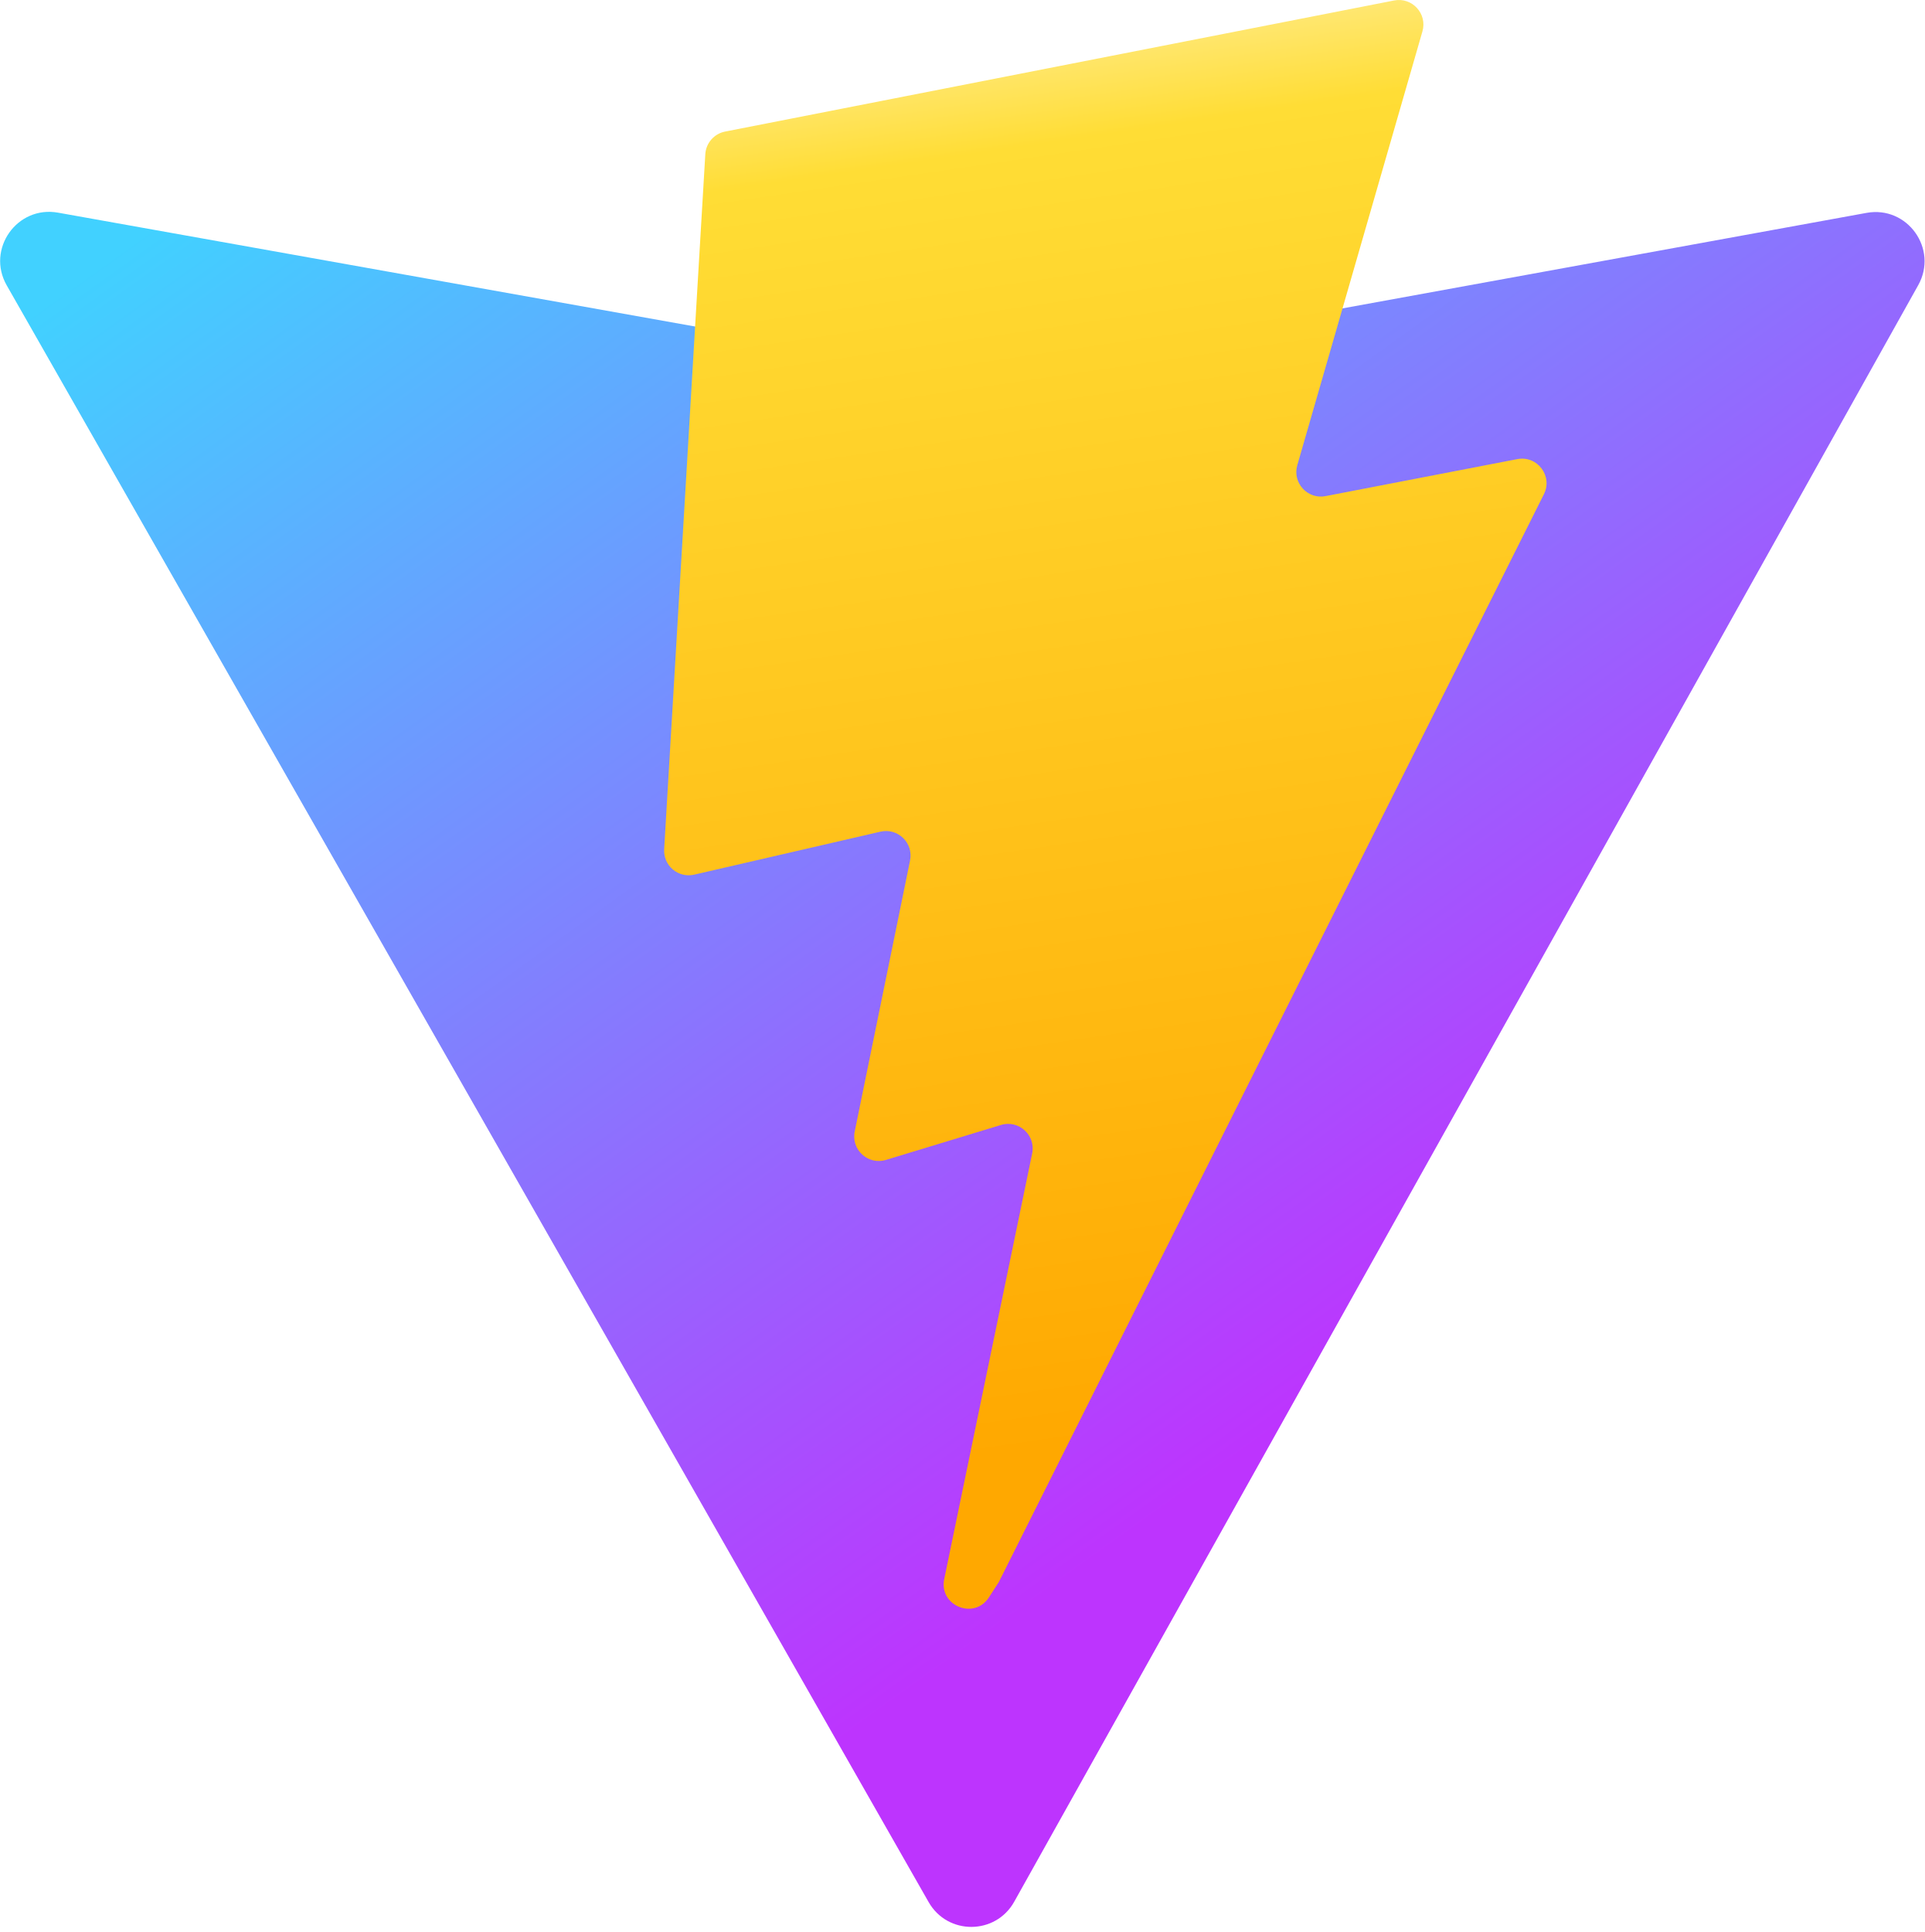
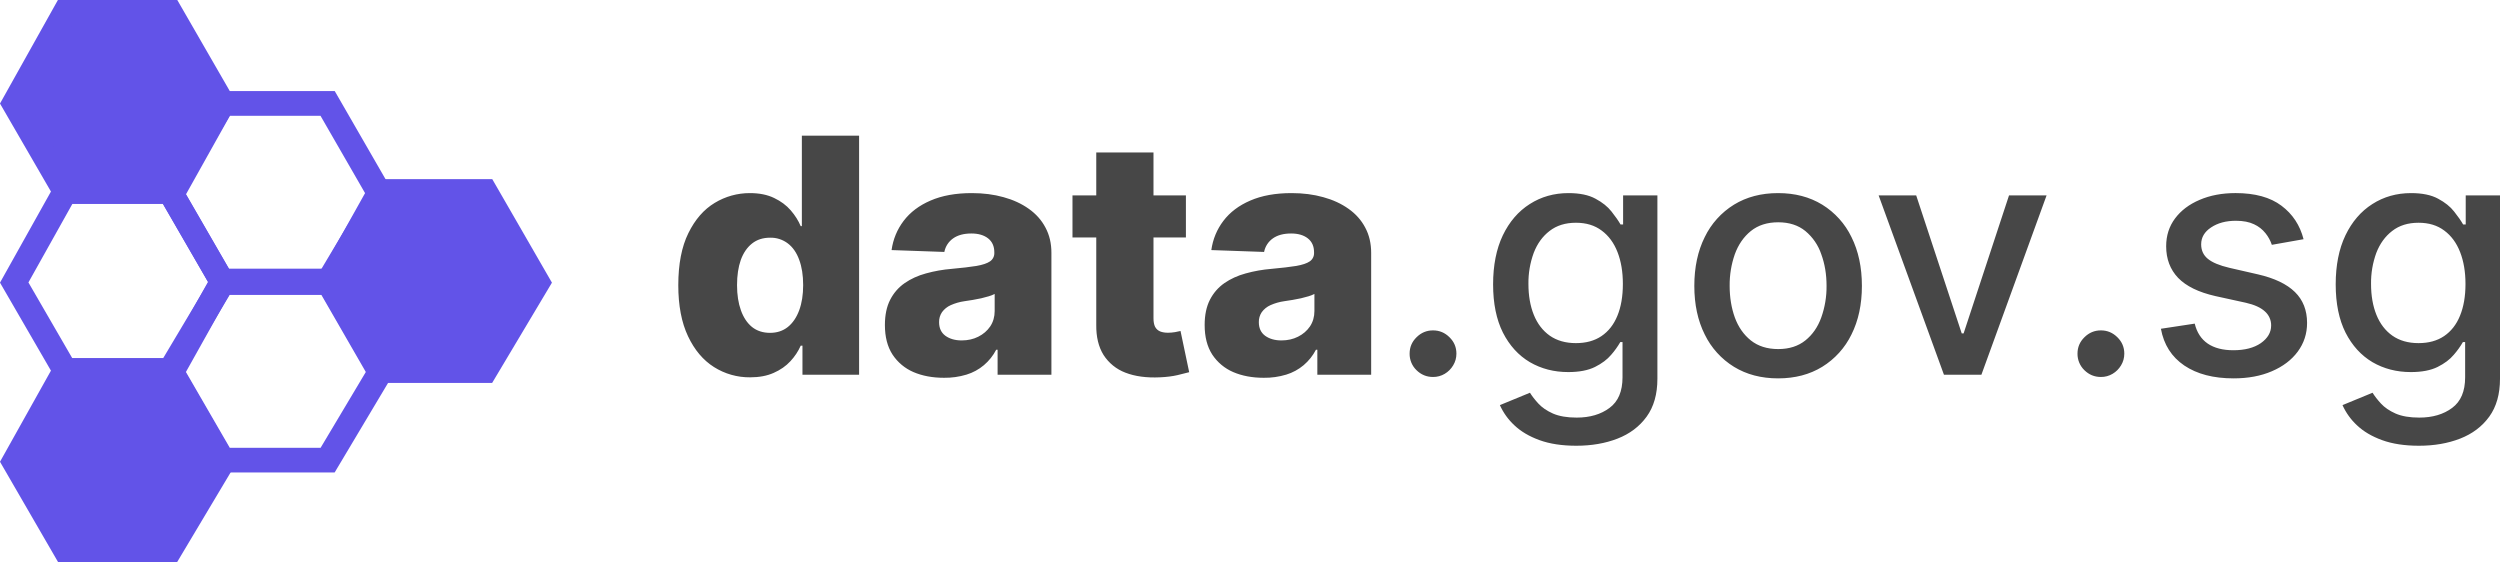
- <svg xmlns="http://www.w3.org/2000/svg" aria-hidden="true" role="img" class="iconify iconify--logos" width="31.88" height="32" preserveAspectRatio="xMidYMid meet" viewBox="0 0 256 257">
-   <defs>
-     <linearGradient id="IconifyId1813088fe1fbc01fb466" x1="-.828%" x2="57.636%" y1="7.652%" y2="78.411%">
-       <stop offset="0%" stop-color="#41D1FF" />
-       <stop offset="100%" stop-color="#BD34FE" />
-     </linearGradient>
-     <linearGradient id="IconifyId1813088fe1fbc01fb467" x1="43.376%" x2="50.316%" y1="2.242%" y2="89.03%">
-       <stop offset="0%" stop-color="#FFEA83" />
-       <stop offset="8.333%" stop-color="#FFDD35" />
-       <stop offset="100%" stop-color="#FFA800" />
-     </linearGradient>
-   </defs>
-   <path fill="url(#IconifyId1813088fe1fbc01fb466)" d="M255.153 37.938L134.897 252.976c-2.483 4.44-8.862 4.466-11.382.048L.875 37.958c-2.746-4.814 1.371-10.646 6.827-9.67l120.385 21.517a6.537 6.537 0 0 0 2.322-.004l117.867-21.483c5.438-.991 9.574 4.796 6.877 9.62Z" />
-   <path fill="url(#IconifyId1813088fe1fbc01fb467)" d="M185.432.063L96.44 17.501a3.268 3.268 0 0 0-2.634 3.014l-5.474 92.456a3.268 3.268 0 0 0 3.997 3.378l24.777-5.718c2.318-.535 4.413 1.507 3.936 3.838l-7.361 36.047c-.495 2.426 1.782 4.5 4.151 3.78l15.304-4.649c2.372-.72 4.652 1.36 4.15 3.788l-11.698 56.621c-.732 3.542 3.979 5.473 5.943 2.437l1.313-2.028l72.516-144.72c1.215-2.423-.88-5.186-3.54-4.672l-25.505 4.922c-2.396.462-4.435-1.77-3.759-4.114l16.646-57.705c.677-2.35-1.37-4.583-3.769-4.113Z" />
+ <svg xmlns="http://www.w3.org/2000/svg" width="129" height="29" viewBox="0 0 129 29" fill="none">
+   <path fill="#6253E8" fill-rule="evenodd" d="M17.275 4.7h-6.16l-2.989 5.344 2.995 5.173h6.147l3.086-5.173-3.08-5.343Zm-.737 1.275 2.338 4.058-2.332 3.91h-4.688l-2.263-3.91 2.27-4.058h4.675Z" clip-rule="evenodd" />
+   <path fill="#6253E8" fill-rule="evenodd" d="M9.148 9.242h-6.16L0 14.585l2.995 5.173h6.147l3.086-5.173-3.08-5.343Zm-.736 1.275 2.338 4.057-2.332 3.91H3.73l-2.263-3.91 2.27-4.057h4.675Z" clip-rule="evenodd" />
+   <path fill="#6253E8" d="m8.78 28.363 2.709-4.542-2.709-4.7H3.363l-2.63 4.7 2.63 4.541H8.78Z" />
+   <path fill="#6253E8" fill-rule="evenodd" d="M9.148 18.483h-6.16L0 23.827 2.995 29h6.147l3.086-5.173-3.08-5.344Zm-.736 1.275 2.338 4.058-2.332 3.91H3.73l-2.263-3.91 2.27-4.058h4.675Z" clip-rule="evenodd" />
+   <path fill="#6253E8" d="m8.78 9.88 2.709-4.542L8.78.638H3.363l-2.63 4.7 2.63 4.541H8.78Z" />
+   <path fill="#6253E8" fill-rule="evenodd" d="M9.148 0h-6.16L0 5.343l2.995 5.174h6.147l3.086-5.174L9.148 0Zm-.736 1.275 2.338 4.057-2.332 3.91H3.73l-2.263-3.91 2.27-4.057h4.675ZM17.275 13.863h-6.16l-2.989 5.343 2.995 5.173h6.147l3.086-5.173-3.08-5.343Zm-.737 1.274 2.338 4.058-2.332 3.91h-4.688l-2.263-3.91 2.27-4.058h4.675Z" clip-rule="evenodd" />
+   <path fill="#6253E8" d="m25.033 19.121 2.709-4.541-2.71-4.7h-5.417l-2.629 4.7 2.63 4.541h5.417Z" />
+   <path fill="#6253E8" fill-rule="evenodd" d="M25.4 9.242h-6.159l-2.988 5.343 2.995 5.173h6.147l3.085-5.173-3.08-5.343Zm-.736 1.275 2.339 4.057-2.332 3.91h-4.688l-2.264-3.91 2.27-4.057h4.675Z" clip-rule="evenodd" />
+   <path fill="#474747" d="M124.816 23c-.737 0-1.371-.096-1.902-.29-.528-.192-.959-.447-1.293-.764a3.212 3.212 0 0 1-.748-1.042l1.551-.639c.109.177.254.363.435.56.185.201.435.372.749.512.318.14.727.211 1.226.211.684 0 1.25-.166 1.697-.5.446-.33.67-.855.67-1.578v-1.82h-.115a4.141 4.141 0 0 1-.471.657c-.201.241-.479.45-.833.627-.354.176-.815.265-1.383.265-.733 0-1.393-.17-1.981-.512-.583-.346-1.046-.854-1.388-1.524-.339-.675-.508-1.504-.508-2.488s.167-1.828.502-2.53c.338-.703.801-1.241 1.388-1.615.588-.377 1.254-.566 1.999-.566.576 0 1.041.096 1.395.289.354.189.63.41.827.663.201.253.356.476.465.668h.133v-1.5H129v9.458c0 .795-.185 1.448-.555 1.958-.371.51-.872.887-1.504 1.133-.628.245-1.336.367-2.125.367Zm-.018-5.295c.519 0 .958-.12 1.316-.362.362-.245.636-.594.821-1.048.189-.458.284-1.006.284-1.644 0-.623-.093-1.171-.278-1.645-.185-.474-.457-.843-.815-1.108-.358-.27-.801-.404-1.328-.404-.544 0-.997.14-1.359.422-.362.277-.636.654-.821 1.132a4.495 4.495 0 0 0-.272 1.603c0 .606.093 1.138.278 1.596.185.458.459.815.821 1.072.366.257.817.386 1.353.386ZM118.864 12.343l-1.637.29a1.923 1.923 0 0 0-.326-.597 1.611 1.611 0 0 0-.592-.464c-.249-.12-.561-.18-.936-.18-.511 0-.938.114-1.28.343-.342.225-.513.516-.513.873 0 .31.115.559.344.747.23.19.6.344 1.111.464l1.474.338c.853.196 1.489.5 1.908.91.418.409.628.941.628 1.596 0 .554-.161 1.048-.483 1.482-.318.43-.763.767-1.335 1.012-.567.245-1.226.367-1.974.367-1.039 0-1.886-.22-2.543-.663-.656-.445-1.058-1.078-1.207-1.897l1.745-.265c.109.454.332.797.67 1.03.338.229.779.343 1.323.343.591 0 1.064-.122 1.419-.367.354-.25.531-.552.531-.91a.945.945 0 0 0-.326-.729c-.213-.196-.542-.345-.984-.445l-1.57-.344c-.866-.197-1.506-.51-1.921-.94-.41-.43-.616-.974-.616-1.632 0-.546.153-1.024.459-1.434.306-.41.729-.729 1.268-.958.54-.233 1.158-.35 1.854-.35 1.003 0 1.792.218 2.367.651.576.43.956 1.006 1.142 1.73ZM108.406 19.452c-.33 0-.613-.117-.851-.35a1.167 1.167 0 0 1-.356-.855c0-.33.119-.61.356-.843.238-.237.521-.356.851-.356.331 0 .614.119.852.356.237.233.356.514.356.843 0 .22-.056.424-.169.608-.109.181-.254.326-.435.434a1.152 1.152 0 0 1-.604.163ZM105.603 10.084l-3.363 9.253h-1.932l-3.37-9.253h1.938l2.349 7.12h.097l2.343-7.12h1.938ZM91.75 19.524c-.87 0-1.628-.199-2.276-.596a4.025 4.025 0 0 1-1.51-1.669c-.358-.715-.537-1.55-.537-2.506 0-.96.179-1.8.537-2.518a4.017 4.017 0 0 1 1.51-1.675c.648-.397 1.407-.596 2.276-.596.87 0 1.629.199 2.277.596a4.017 4.017 0 0 1 1.51 1.675c.358.719.537 1.558.537 2.518 0 .956-.18 1.791-.538 2.506a4.025 4.025 0 0 1-1.51 1.669c-.647.397-1.406.596-2.276.596Zm.006-1.512c.564 0 1.03-.149 1.401-.446.37-.297.644-.692.821-1.186a4.71 4.71 0 0 0 .272-1.633c0-.59-.09-1.133-.272-1.627a2.65 2.65 0 0 0-.82-1.198c-.371-.302-.838-.452-1.402-.452-.567 0-1.038.15-1.413.452-.37.3-.646.7-.827 1.198a4.788 4.788 0 0 0-.266 1.627c0 .594.089 1.139.266 1.633.181.494.457.89.827 1.186.375.297.846.446 1.413.446ZM81.337 23c-.737 0-1.37-.096-1.902-.29-.527-.192-.958-.447-1.292-.764a3.213 3.213 0 0 1-.749-1.042l1.552-.639c.109.177.254.363.435.56.185.201.434.372.748.512.319.14.727.211 1.226.211.685 0 1.25-.166 1.697-.5.447-.33.67-.855.67-1.578v-1.82h-.114a4.103 4.103 0 0 1-.471.657c-.202.241-.48.45-.834.627-.354.176-.815.265-1.382.265-.733 0-1.393-.17-1.981-.512-.584-.346-1.047-.854-1.389-1.524-.338-.675-.507-1.504-.507-2.488s.167-1.828.501-2.53c.338-.703.801-1.241 1.389-1.615.588-.377 1.254-.566 1.999-.566.575 0 1.04.096 1.394.289.355.189.63.41.828.663.201.253.356.476.465.668h.132v-1.5h1.77v9.458c0 .795-.185 1.448-.556 1.958-.37.51-.871.887-1.503 1.133-.628.245-1.337.367-2.126.367Zm-.018-5.295c.52 0 .958-.12 1.316-.362.363-.245.636-.594.822-1.048.189-.458.283-1.006.283-1.644 0-.623-.092-1.171-.277-1.645-.185-.474-.457-.843-.816-1.108-.358-.27-.8-.404-1.328-.404-.543 0-.996.14-1.359.422-.362.277-.636.654-.82 1.132a4.49 4.49 0 0 0-.273 1.603c0 .606.093 1.138.278 1.596.185.458.46.815.821 1.072.367.257.818.386 1.353.386ZM73.944 19.452c-.33 0-.614-.117-.852-.35a1.165 1.165 0 0 1-.356-.855c0-.33.119-.61.356-.843.238-.237.522-.356.852-.356.33 0 .614.119.851.356.238.233.356.514.356.843 0 .22-.056.424-.169.608-.108.181-.253.326-.434.434a1.153 1.153 0 0 1-.604.163ZM65.209 19.494c-.592 0-1.117-.098-1.576-.295a2.454 2.454 0 0 1-1.081-.904c-.262-.405-.392-.914-.392-1.524 0-.514.09-.948.271-1.301.181-.354.431-.64.749-.862.318-.22.684-.387 1.099-.5a7.153 7.153 0 0 1 1.329-.235c.527-.048.951-.098 1.274-.15.322-.056.555-.135.7-.235a.506.506 0 0 0 .223-.44v-.03c0-.31-.106-.548-.32-.717-.213-.168-.5-.253-.863-.253-.39 0-.705.085-.942.253a1.115 1.115 0 0 0-.453.699l-2.723-.096c.08-.563.288-1.065.622-1.506.338-.446.8-.796 1.389-1.049.591-.257 1.302-.385 2.131-.385.592 0 1.137.07 1.636.21.5.137.934.338 1.305.603.37.261.656.582.857.964.206.382.308.817.308 1.307v6.29h-2.777v-1.29h-.073a2.626 2.626 0 0 1-.634.795 2.53 2.53 0 0 1-.9.488 3.83 3.83 0 0 1-1.16.163Zm.912-1.928c.318 0 .604-.064.857-.192.258-.129.463-.306.616-.53.153-.23.23-.495.23-.796v-.88a1.762 1.762 0 0 1-.308.121c-.117.036-.246.07-.387.103-.14.032-.286.06-.435.084-.149.024-.291.046-.428.066a2.671 2.671 0 0 0-.713.205 1.123 1.123 0 0 0-.447.361.884.884 0 0 0-.15.518c0 .306.108.539.325.7.222.16.502.24.84.24ZM61.193 10.084v2.169H55.34v-2.169h5.852Zm-4.626-2.217h2.953v8.56c0 .181.028.328.084.44.06.109.147.187.26.235.113.045.248.067.405.067.112 0 .231-.01.356-.03.129-.024.225-.045.29-.06l.447 2.126c-.141.04-.34.09-.598.15-.254.06-.558.099-.912.115-.692.032-1.286-.048-1.781-.241a2.309 2.309 0 0 1-1.13-.916c-.257-.413-.382-.933-.374-1.56V7.867ZM48.71 19.494c-.592 0-1.117-.098-1.576-.295a2.454 2.454 0 0 1-1.08-.904c-.263-.405-.393-.914-.393-1.524 0-.514.09-.948.271-1.301.181-.354.431-.64.75-.862.317-.22.683-.387 1.098-.5a7.152 7.152 0 0 1 1.328-.235c.528-.048.953-.098 1.275-.15.322-.056.555-.135.7-.235a.506.506 0 0 0 .224-.44v-.03c0-.31-.107-.548-.32-.717-.214-.168-.502-.253-.864-.253-.39 0-.704.085-.942.253a1.115 1.115 0 0 0-.453.699l-2.723-.096c.08-.563.288-1.065.622-1.506.338-.446.8-.796 1.389-1.049.591-.257 1.302-.385 2.131-.385.592 0 1.137.07 1.636.21.5.137.934.338 1.305.603.37.261.656.582.857.964.206.382.308.817.308 1.307v6.29h-2.777v-1.29h-.073a2.628 2.628 0 0 1-.634.795 2.53 2.53 0 0 1-.9.488 3.83 3.83 0 0 1-1.159.163Zm.912-1.928c.318 0 .604-.064.857-.192.258-.129.463-.306.616-.53.153-.23.23-.495.23-.796v-.88a1.761 1.761 0 0 1-.308.121c-.117.036-.246.07-.387.103a6.96 6.96 0 0 1-.435.084c-.148.024-.291.046-.428.066a2.669 2.669 0 0 0-.713.205 1.123 1.123 0 0 0-.447.361.884.884 0 0 0-.15.518c0 .306.108.539.325.7.222.16.502.24.84.24ZM38.708 19.47a3.423 3.423 0 0 1-1.866-.53c-.56-.354-1.007-.884-1.34-1.59-.335-.707-.502-1.585-.502-2.633 0-1.088.173-1.984.52-2.687.345-.703.798-1.223 1.358-1.56a3.478 3.478 0 0 1 1.818-.506c.487 0 .903.084 1.25.253.346.165.632.377.857.638.225.261.396.533.513.814h.06V7h2.953v12.337h-2.922v-1.5h-.09a2.893 2.893 0 0 1-.532.802c-.23.249-.517.45-.864.602-.342.153-.746.229-1.213.229Zm1.026-2.295c.358 0 .664-.1.918-.302.254-.204.449-.492.586-.86.137-.37.205-.804.205-1.302 0-.506-.068-.942-.205-1.307-.133-.366-.328-.647-.586-.844a1.453 1.453 0 0 0-.918-.295c-.366 0-.676.1-.93.301-.253.201-.447.484-.58.85-.128.365-.193.797-.193 1.295 0 .498.067.932.2 1.301.132.37.324.657.573.861.254.201.564.302.93.302Z" />
</svg>
